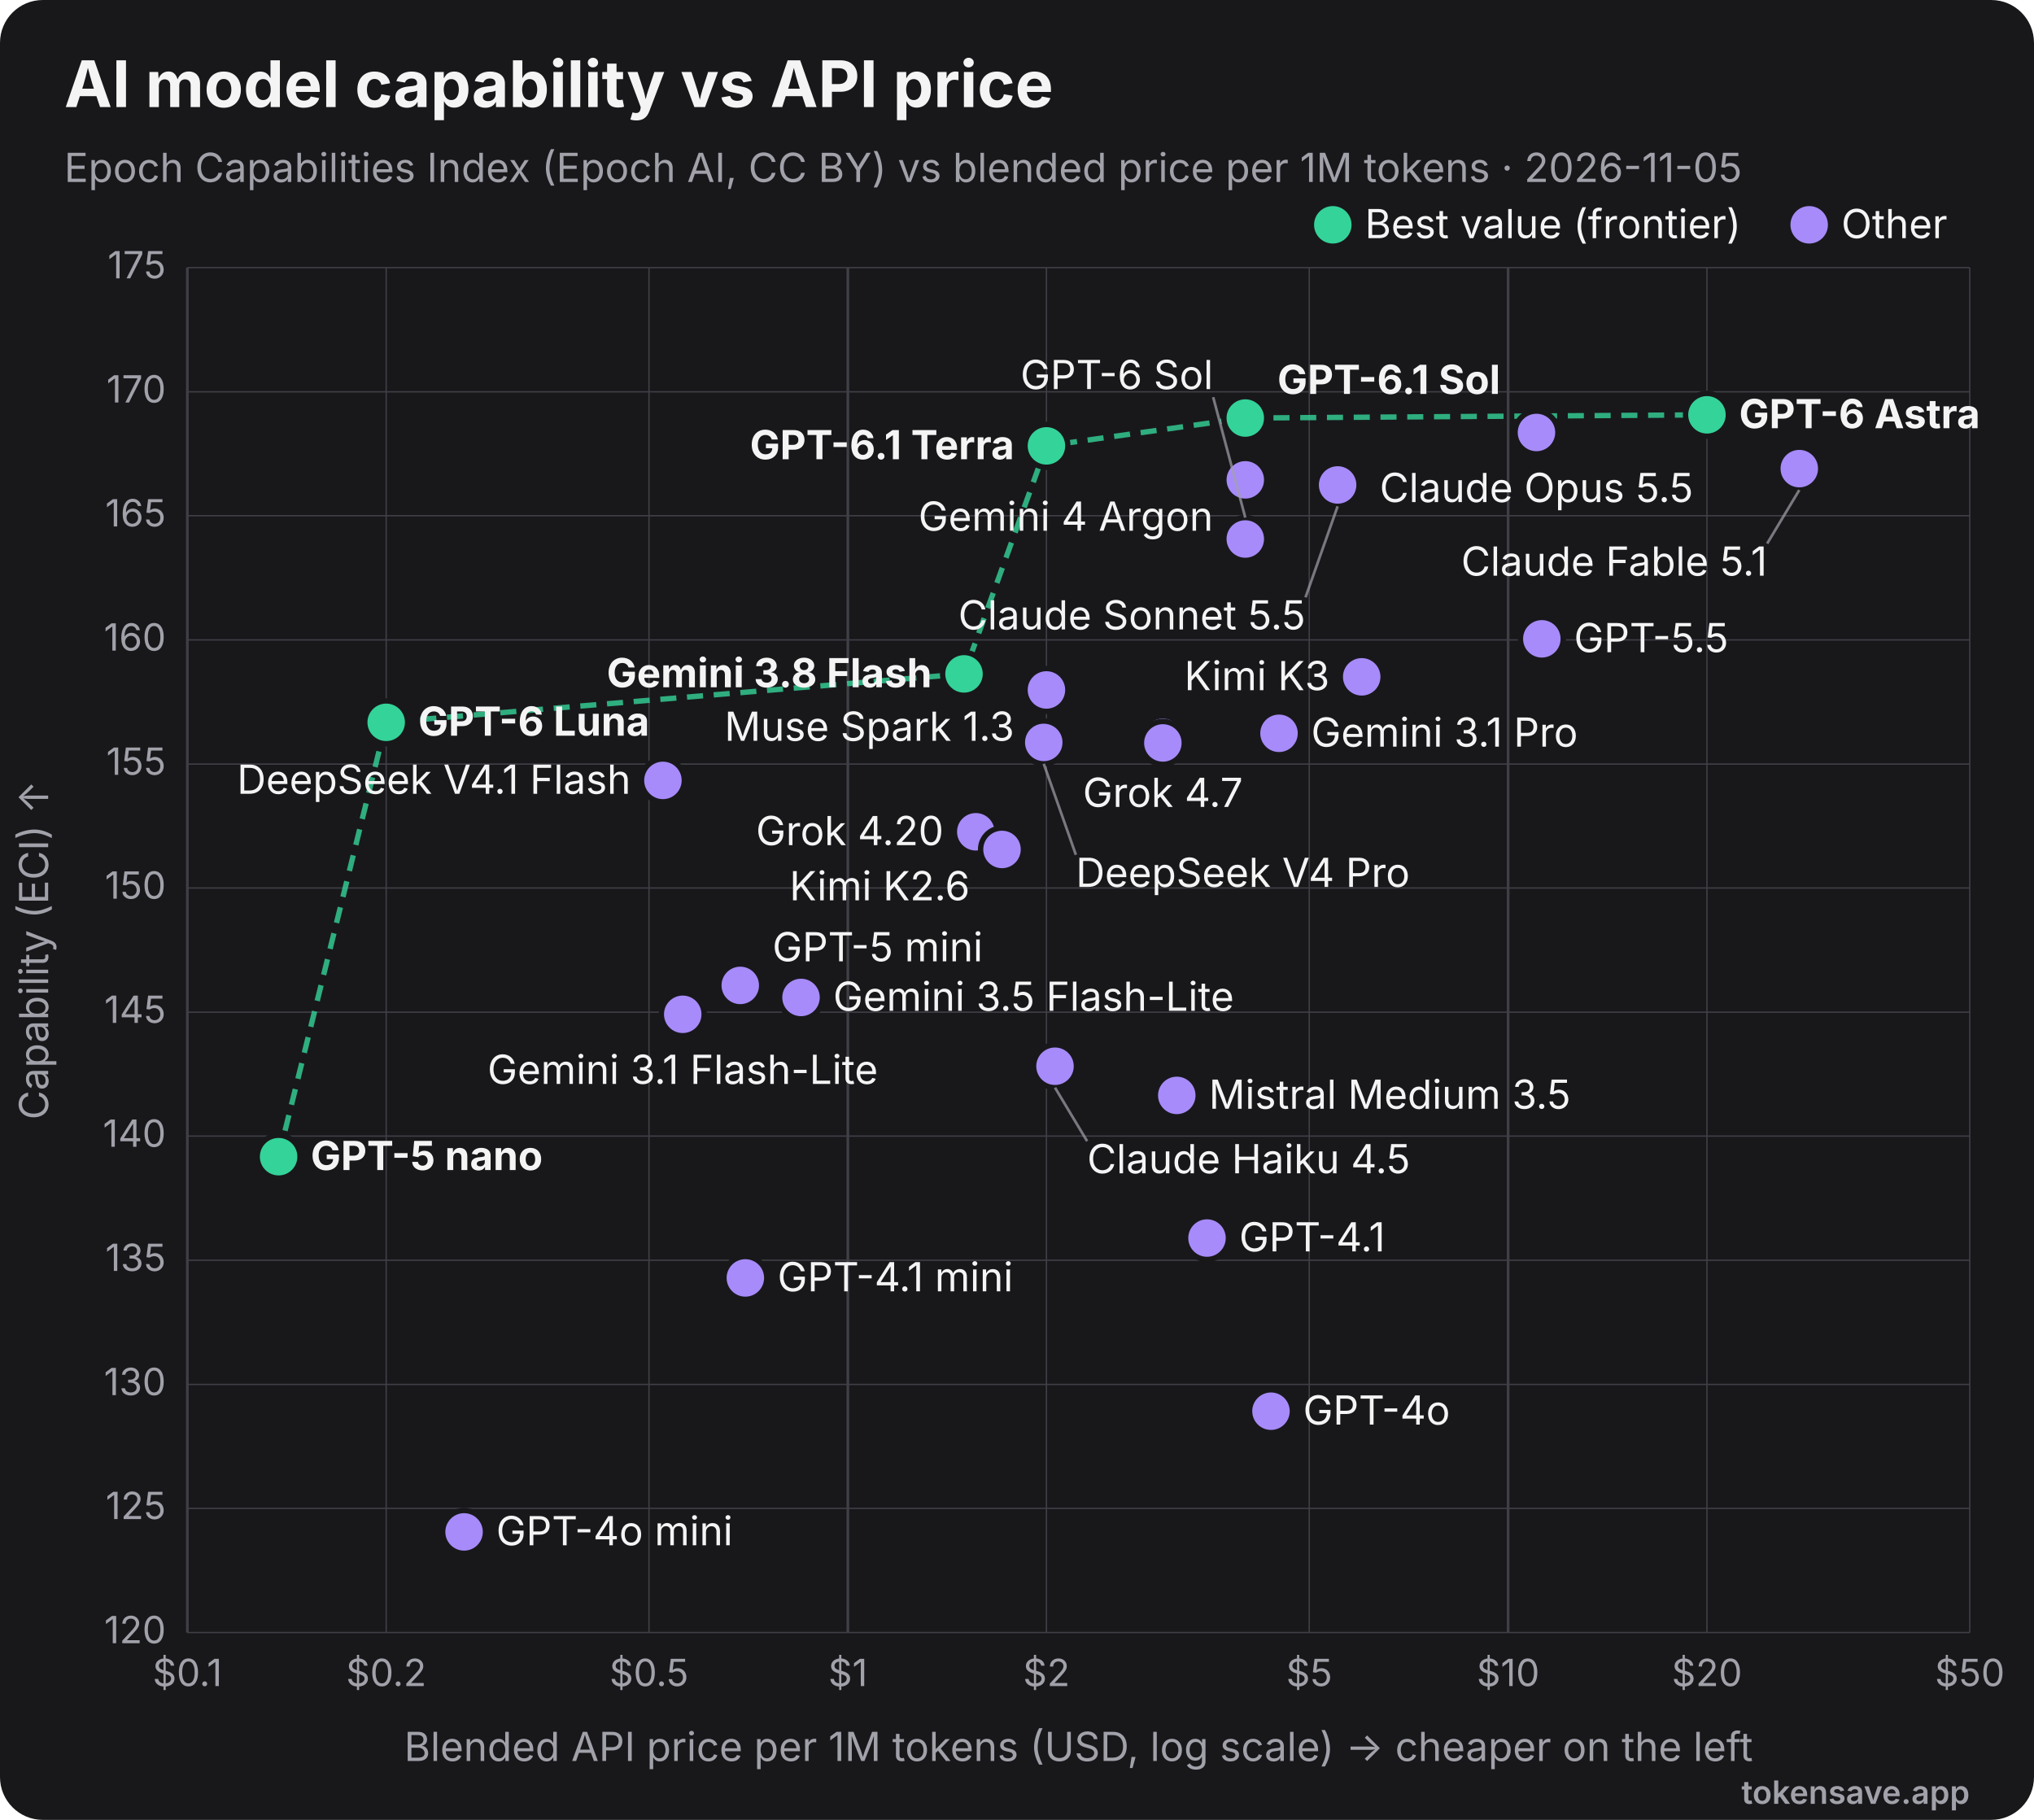
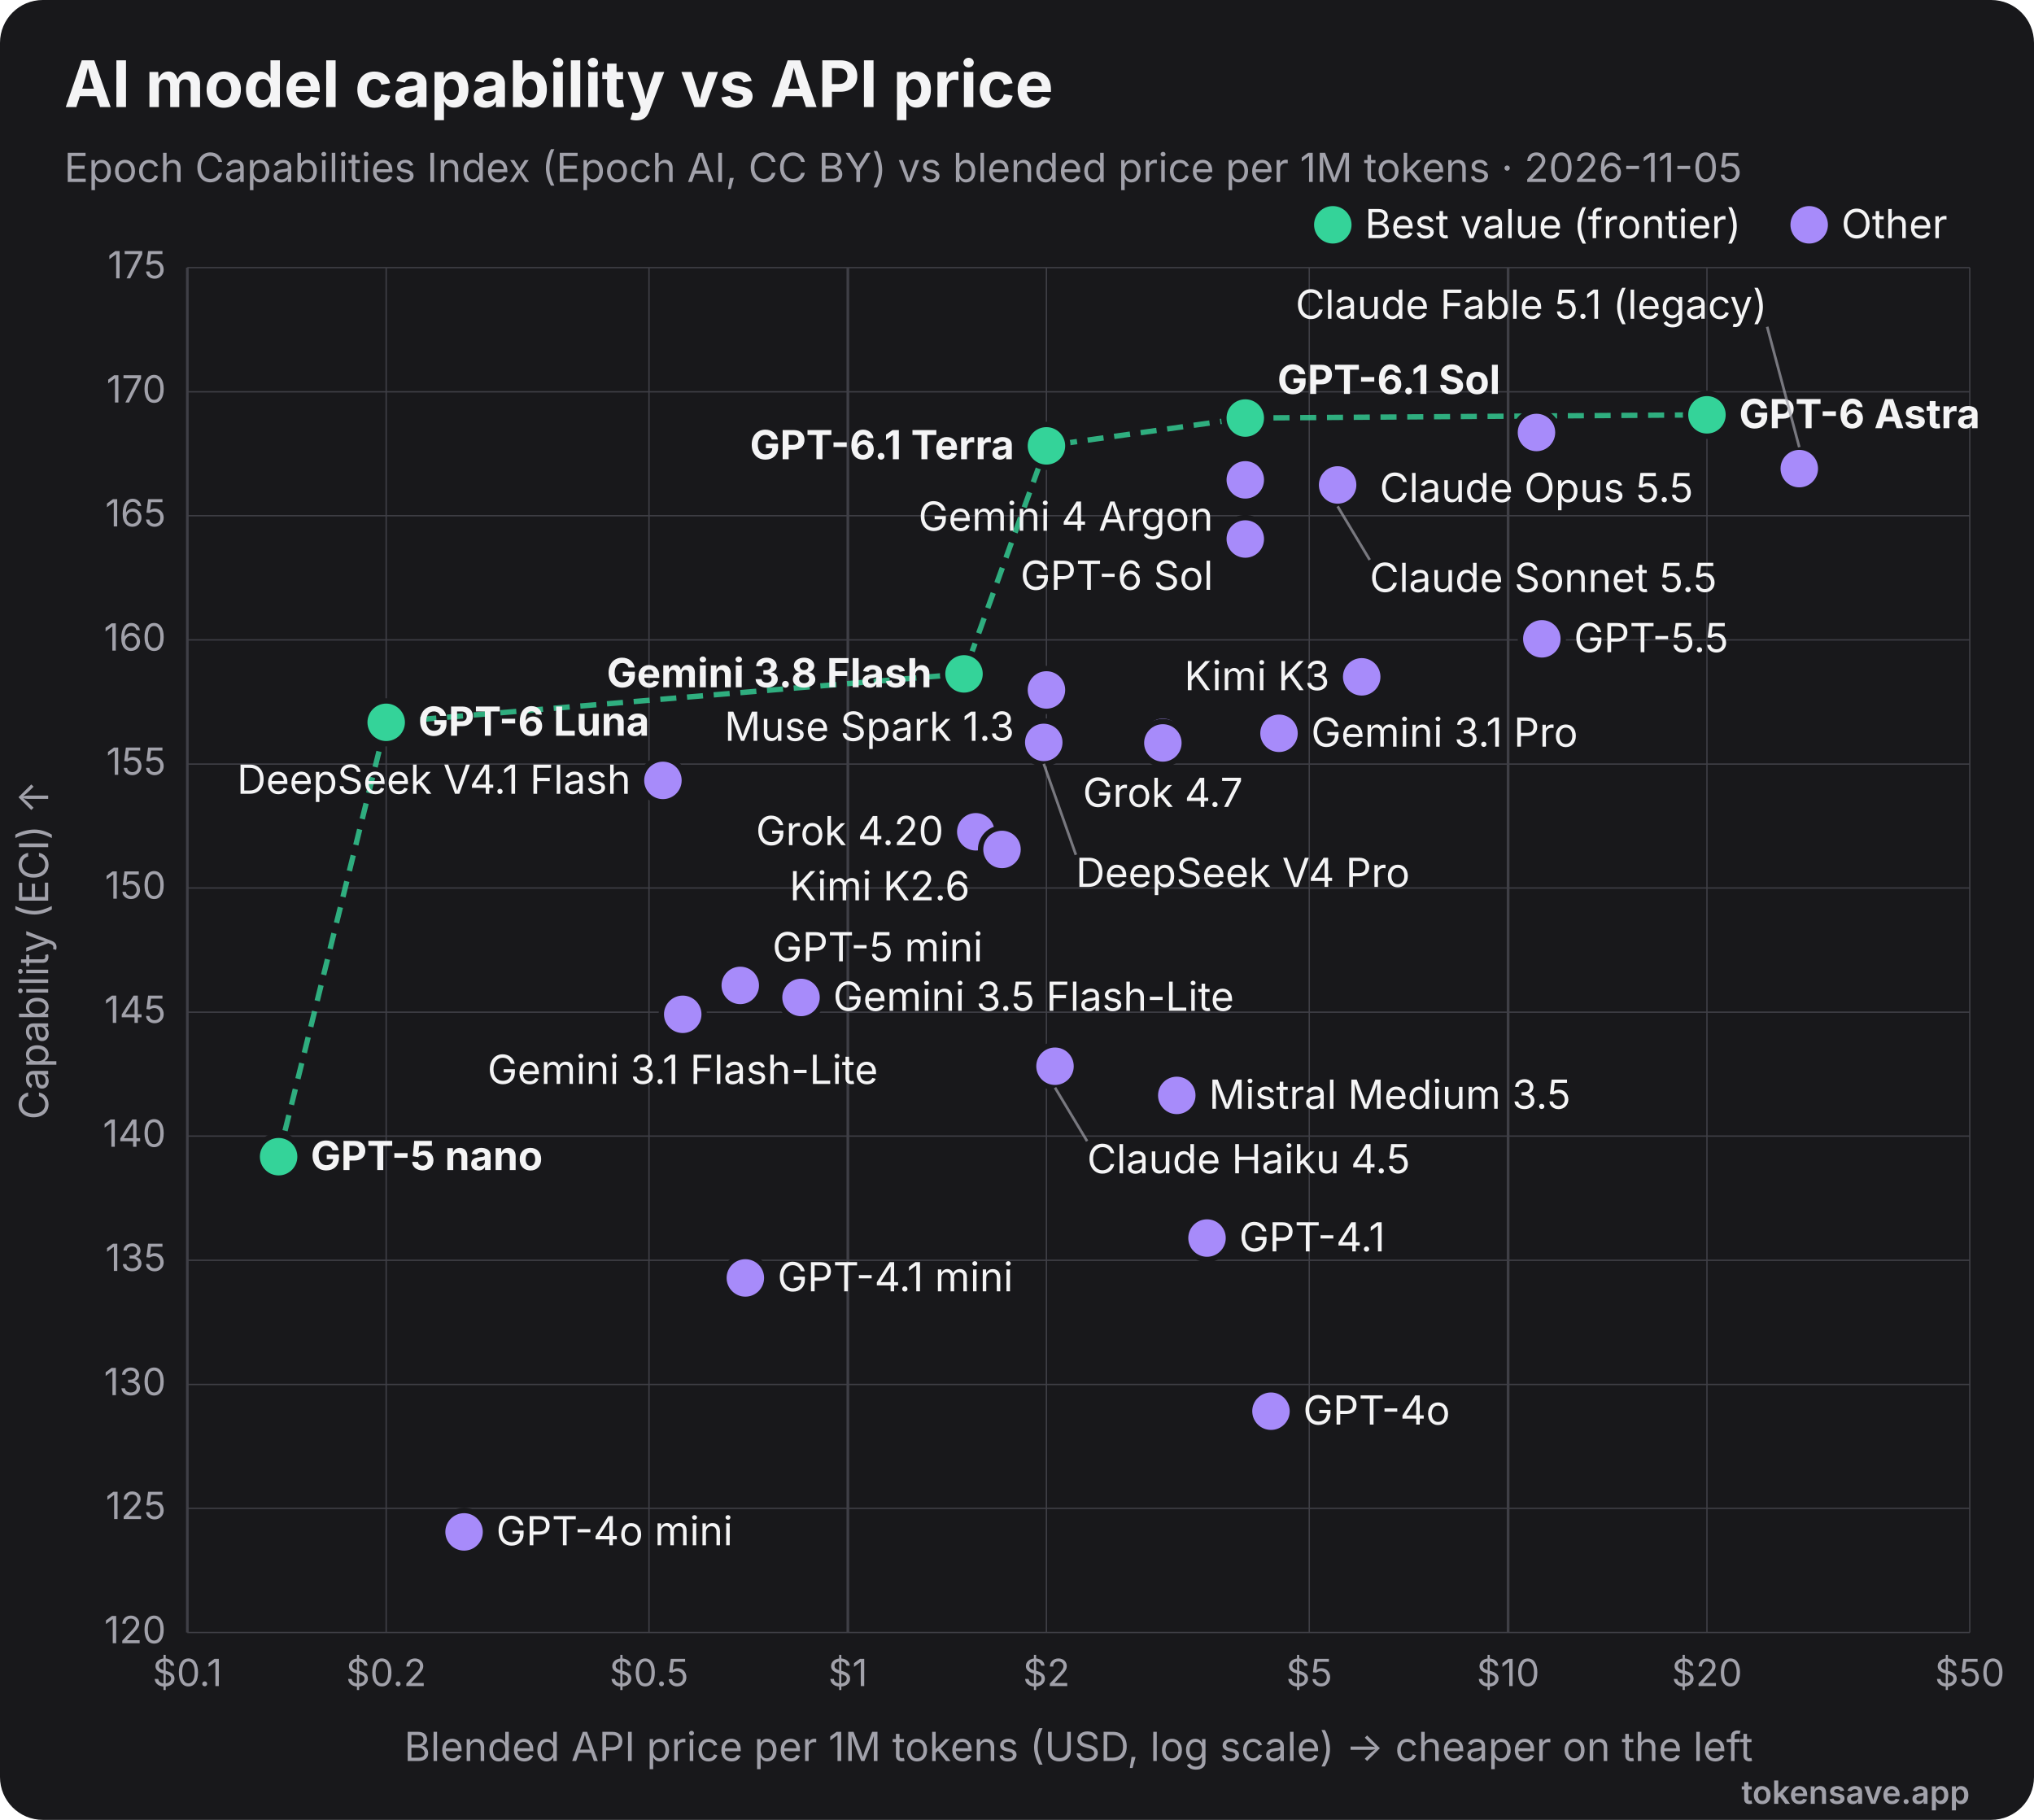
<svg xmlns="http://www.w3.org/2000/svg" viewBox="0 0 760 680" width="760" height="680" role="img" font-family="Inter, 'Segoe UI', Helvetica, Arial, sans-serif">
  <rect width="760" height="680" rx="16" fill="#18181b" />
  <text x="24" y="40" font-size="24" font-weight="700" fill="#f4f4f5">AI model capability vs API price</text>
  <text x="24" y="68" font-size="15" fill="#a1a1aa">Epoch Capabilities Index (Epoch AI, CC BY) vs blended price per 1M tokens · 2026-11-05</text>
  <line x1="70.0" y1="100" x2="70.0" y2="610" stroke="#3f3f46" stroke-width="1" />
  <text x="70.0" y="630" text-anchor="middle" font-size="14" fill="#a1a1aa">$0.1</text>
  <line x1="144.3" y1="100" x2="144.3" y2="610" stroke="#3f3f46" stroke-width="0.5" />
  <text x="144.3" y="630" text-anchor="middle" font-size="14" fill="#a1a1aa">$0.2</text>
  <line x1="242.5" y1="100" x2="242.5" y2="610" stroke="#3f3f46" stroke-width="0.5" />
  <text x="242.5" y="630" text-anchor="middle" font-size="14" fill="#a1a1aa">$0.5</text>
  <line x1="316.8" y1="100" x2="316.8" y2="610" stroke="#3f3f46" stroke-width="1" />
  <text x="316.8" y="630" text-anchor="middle" font-size="14" fill="#a1a1aa">$1</text>
  <line x1="391.0" y1="100" x2="391.0" y2="610" stroke="#3f3f46" stroke-width="0.5" />
  <text x="391.0" y="630" text-anchor="middle" font-size="14" fill="#a1a1aa">$2</text>
  <line x1="489.2" y1="100" x2="489.2" y2="610" stroke="#3f3f46" stroke-width="0.5" />
  <text x="489.2" y="630" text-anchor="middle" font-size="14" fill="#a1a1aa">$5</text>
  <line x1="563.5" y1="100" x2="563.5" y2="610" stroke="#3f3f46" stroke-width="1" />
  <text x="563.5" y="630" text-anchor="middle" font-size="14" fill="#a1a1aa">$10</text>
  <line x1="637.8" y1="100" x2="637.8" y2="610" stroke="#3f3f46" stroke-width="0.5" />
  <text x="637.8" y="630" text-anchor="middle" font-size="14" fill="#a1a1aa">$20</text>
  <line x1="736.0" y1="100" x2="736.0" y2="610" stroke="#3f3f46" stroke-width="0.5" />
  <text x="736.0" y="630" text-anchor="middle" font-size="14" fill="#a1a1aa">$50</text>
  <line x1="70" y1="610.0" x2="736" y2="610.0" stroke="#3f3f46" stroke-width="0.5" />
  <text x="62" y="614.0" text-anchor="end" font-size="14" fill="#a1a1aa">120</text>
  <line x1="70" y1="563.6" x2="736" y2="563.6" stroke="#3f3f46" stroke-width="0.5" />
  <text x="62" y="567.6" text-anchor="end" font-size="14" fill="#a1a1aa">125</text>
  <line x1="70" y1="517.3" x2="736" y2="517.3" stroke="#3f3f46" stroke-width="0.5" />
  <text x="62" y="521.3" text-anchor="end" font-size="14" fill="#a1a1aa">130</text>
  <line x1="70" y1="470.9" x2="736" y2="470.9" stroke="#3f3f46" stroke-width="0.5" />
  <text x="62" y="474.9" text-anchor="end" font-size="14" fill="#a1a1aa">135</text>
  <line x1="70" y1="424.5" x2="736" y2="424.5" stroke="#3f3f46" stroke-width="0.5" />
  <text x="62" y="428.5" text-anchor="end" font-size="14" fill="#a1a1aa">140</text>
  <line x1="70" y1="378.2" x2="736" y2="378.2" stroke="#3f3f46" stroke-width="0.5" />
  <text x="62" y="382.2" text-anchor="end" font-size="14" fill="#a1a1aa">145</text>
  <line x1="70" y1="331.8" x2="736" y2="331.8" stroke="#3f3f46" stroke-width="0.5" />
  <text x="62" y="335.8" text-anchor="end" font-size="14" fill="#a1a1aa">150</text>
  <line x1="70" y1="285.5" x2="736" y2="285.5" stroke="#3f3f46" stroke-width="0.5" />
  <text x="62" y="289.5" text-anchor="end" font-size="14" fill="#a1a1aa">155</text>
  <line x1="70" y1="239.1" x2="736" y2="239.1" stroke="#3f3f46" stroke-width="0.5" />
  <text x="62" y="243.1" text-anchor="end" font-size="14" fill="#a1a1aa">160</text>
  <line x1="70" y1="192.7" x2="736" y2="192.7" stroke="#3f3f46" stroke-width="0.5" />
  <text x="62" y="196.7" text-anchor="end" font-size="14" fill="#a1a1aa">165</text>
  <line x1="70" y1="146.4" x2="736" y2="146.4" stroke="#3f3f46" stroke-width="0.5" />
  <text x="62" y="150.4" text-anchor="end" font-size="14" fill="#a1a1aa">170</text>
  <line x1="70" y1="100.0" x2="736" y2="100.0" stroke="#3f3f46" stroke-width="0.5" />
  <text x="62" y="104.0" text-anchor="end" font-size="14" fill="#a1a1aa">175</text>
  <text x="403" y="658" text-anchor="middle" font-size="15" fill="#a1a1aa">Blended API price per 1M tokens (USD, log scale) → cheaper on the left</text>
  <text x="18" y="355" transform="rotate(-90 18 355)" text-anchor="middle" font-size="15" fill="#a1a1aa">Capability (ECI) ↑</text>
  <polyline points="104.1,432.2 144.3,269.9 360.2,251.8 391.0,166.6 465.3,156.2 637.8,155.0" fill="none" stroke="#34d399" stroke-width="2" stroke-dasharray="6 4" opacity="0.8" />
  <circle cx="637.8" cy="155.0" r="8" fill="#34d399" stroke="#18181b" stroke-width="2" />
  <text x="649.8" y="160.0" text-anchor="start" font-size="15" font-weight="700" fill="#f4f4f5">GPT-6 Astra</text>
  <circle cx="465.3" cy="156.2" r="8" fill="#34d399" stroke="#18181b" stroke-width="2" />
  <text x="477.3" y="147.2" text-anchor="start" font-size="15" font-weight="700" fill="#f4f4f5">GPT-6.1 Sol</text>
  <circle cx="574.1" cy="161.6" r="8" fill="#a78bfa" stroke="#18181b" stroke-width="2" />
  <text x="574.1" y="187.6" text-anchor="middle" font-size="15" font-weight="400" fill="#f4f4f5">Claude Opus 5.5</text>
  <circle cx="391.0" cy="166.6" r="8" fill="#34d399" stroke="#18181b" stroke-width="2" />
  <text x="379.0" y="171.6" text-anchor="end" font-size="15" font-weight="700" fill="#f4f4f5">GPT-6.1 Terra</text>
  <circle cx="672.3" cy="175.1" r="8" fill="#a78bfa" stroke="#18181b" stroke-width="2" />
-   <line x1="672.3" y1="183.1" x2="660.3" y2="203.1" stroke="#a1a1aa" stroke-width="1" opacity="0.7" />
-   <text x="660.3" y="215.1" text-anchor="end" font-size="15" font-weight="400" fill="#f4f4f5">Claude Fable 5.1</text>
+   <line x1="672.3" y1="167.1" x2="660.3" y2="122.1" stroke="#a1a1aa" stroke-width="1" opacity="0.7" />
+   <text x="660.3" y="119.1" text-anchor="end" font-size="15" font-weight="400" fill="#f4f4f5">Claude Fable 5.1 (legacy)</text>
  <circle cx="465.3" cy="179.3" r="8" fill="#a78bfa" stroke="#18181b" stroke-width="2" />
  <text x="453.3" y="198.3" text-anchor="end" font-size="15" font-weight="400" fill="#f4f4f5">Gemini 4 Argon</text>
  <circle cx="499.8" cy="181.2" r="8" fill="#a78bfa" stroke="#18181b" stroke-width="2" />
-   <line x1="499.8" y1="189.2" x2="487.8" y2="223.2" stroke="#a1a1aa" stroke-width="1" opacity="0.7" />
-   <text x="487.8" y="235.2" text-anchor="end" font-size="15" font-weight="400" fill="#f4f4f5">Claude Sonnet 5.5</text>
+   <line x1="499.8" y1="189.2" x2="511.8" y2="209.2" stroke="#a1a1aa" stroke-width="1" opacity="0.7" />
+   <text x="511.8" y="221.2" text-anchor="start" font-size="15" font-weight="400" fill="#f4f4f5">Claude Sonnet 5.5</text>
  <circle cx="465.3" cy="201.4" r="8" fill="#a78bfa" stroke="#18181b" stroke-width="2" />
-   <line x1="465.3" y1="193.4" x2="453.3" y2="148.4" stroke="#a1a1aa" stroke-width="1" opacity="0.7" />
-   <text x="453.3" y="145.4" text-anchor="end" font-size="15" font-weight="400" fill="#f4f4f5">GPT-6 Sol</text>
+   <text x="453.3" y="220.4" text-anchor="end" font-size="15" font-weight="400" fill="#f4f4f5">GPT-6 Sol</text>
  <circle cx="576.1" cy="238.7" r="8" fill="#a78bfa" stroke="#18181b" stroke-width="2" />
  <text x="588.1" y="243.7" text-anchor="start" font-size="15" font-weight="400" fill="#f4f4f5">GPT-5.5</text>
  <circle cx="360.2" cy="251.8" r="8" fill="#34d399" stroke="#18181b" stroke-width="2" />
  <text x="348.2" y="256.8" text-anchor="end" font-size="15" font-weight="700" fill="#f4f4f5">Gemini 3.8 Flash</text>
  <circle cx="508.8" cy="252.9" r="8" fill="#a78bfa" stroke="#18181b" stroke-width="2" />
  <text x="496.8" y="257.9" text-anchor="end" font-size="15" font-weight="400" fill="#f4f4f5">Kimi K3</text>
  <circle cx="391.0" cy="257.8" r="8" fill="#a78bfa" stroke="#18181b" stroke-width="2" />
  <text x="379.0" y="276.8" text-anchor="end" font-size="15" font-weight="400" fill="#f4f4f5">Muse Spark 1.3</text>
  <circle cx="144.3" cy="269.9" r="8" fill="#34d399" stroke="#18181b" stroke-width="2" />
  <text x="156.3" y="274.9" text-anchor="start" font-size="15" font-weight="700" fill="#f4f4f5">GPT-6 Luna</text>
  <circle cx="477.9" cy="274.0" r="8" fill="#a78bfa" stroke="#18181b" stroke-width="2" />
  <text x="489.9" y="279.0" text-anchor="start" font-size="15" font-weight="400" fill="#f4f4f5">Gemini 3.1 Pro</text>
  <circle cx="434.5" cy="275.5" r="8" fill="#a78bfa" stroke="#18181b" stroke-width="2" />
  <text x="434.5" y="301.5" text-anchor="middle" font-size="15" font-weight="400" fill="#f4f4f5">Grok 4.7</text>
  <circle cx="390.0" cy="277.4" r="8" fill="#a78bfa" stroke="#18181b" stroke-width="2" />
  <line x1="390.0" y1="285.4" x2="402.0" y2="319.4" stroke="#a1a1aa" stroke-width="1" opacity="0.7" />
  <text x="402.0" y="331.4" text-anchor="start" font-size="15" font-weight="400" fill="#f4f4f5">DeepSeek V4 Pro</text>
  <circle cx="434.5" cy="277.6" r="8" fill="#a78bfa" stroke="#18181b" stroke-width="2" />
  <circle cx="247.7" cy="291.6" r="8" fill="#a78bfa" stroke="#18181b" stroke-width="2" />
  <text x="235.7" y="296.6" text-anchor="end" font-size="15" font-weight="400" fill="#f4f4f5">DeepSeek V4.1 Flash</text>
  <circle cx="364.6" cy="310.8" r="8" fill="#a78bfa" stroke="#18181b" stroke-width="2" />
  <text x="352.6" y="315.8" text-anchor="end" font-size="15" font-weight="400" fill="#f4f4f5">Grok 4.20</text>
  <circle cx="374.4" cy="317.4" r="8" fill="#a78bfa" stroke="#18181b" stroke-width="2" />
  <text x="362.4" y="336.4" text-anchor="end" font-size="15" font-weight="400" fill="#f4f4f5">Kimi K2.6</text>
  <circle cx="276.6" cy="368.2" r="8" fill="#a78bfa" stroke="#18181b" stroke-width="2" />
  <text x="288.6" y="359.2" text-anchor="start" font-size="15" font-weight="400" fill="#f4f4f5">GPT-5 mini</text>
  <circle cx="299.3" cy="372.7" r="8" fill="#a78bfa" stroke="#18181b" stroke-width="2" />
  <text x="311.3" y="377.7" text-anchor="start" font-size="15" font-weight="400" fill="#f4f4f5">Gemini 3.5 Flash-Lite</text>
  <circle cx="255.1" cy="379.0" r="8" fill="#a78bfa" stroke="#18181b" stroke-width="2" />
  <text x="255.1" y="405.0" text-anchor="middle" font-size="15" font-weight="400" fill="#f4f4f5">Gemini 3.1 Flash-Lite</text>
  <circle cx="394.2" cy="398.4" r="8" fill="#a78bfa" stroke="#18181b" stroke-width="2" />
  <line x1="394.2" y1="406.4" x2="406.2" y2="426.4" stroke="#a1a1aa" stroke-width="1" opacity="0.7" />
  <text x="406.2" y="438.4" text-anchor="start" font-size="15" font-weight="400" fill="#f4f4f5">Claude Haiku 4.5</text>
  <circle cx="439.7" cy="409.3" r="8" fill="#a78bfa" stroke="#18181b" stroke-width="2" />
  <text x="451.7" y="414.3" text-anchor="start" font-size="15" font-weight="400" fill="#f4f4f5">Mistral Medium 3.5</text>
  <circle cx="104.1" cy="432.2" r="8" fill="#34d399" stroke="#18181b" stroke-width="2" />
  <text x="116.1" y="437.2" text-anchor="start" font-size="15" font-weight="700" fill="#f4f4f5">GPT-5 nano</text>
  <circle cx="451.0" cy="462.6" r="8" fill="#a78bfa" stroke="#18181b" stroke-width="2" />
  <text x="463.0" y="467.6" text-anchor="start" font-size="15" font-weight="400" fill="#f4f4f5">GPT-4.1</text>
  <circle cx="278.5" cy="477.5" r="8" fill="#a78bfa" stroke="#18181b" stroke-width="2" />
  <text x="290.5" y="482.5" text-anchor="start" font-size="15" font-weight="400" fill="#f4f4f5">GPT-4.1 mini</text>
  <circle cx="474.9" cy="527.3" r="8" fill="#a78bfa" stroke="#18181b" stroke-width="2" />
  <text x="486.9" y="532.3" text-anchor="start" font-size="15" font-weight="400" fill="#f4f4f5">GPT-4o</text>
  <circle cx="173.4" cy="572.4" r="8" fill="#a78bfa" stroke="#18181b" stroke-width="2" />
  <text x="185.4" y="577.4" text-anchor="start" font-size="15" font-weight="400" fill="#f4f4f5">GPT-4o mini</text>
  <circle cx="498" cy="84" r="7" fill="#34d399" />
  <text x="510" y="89" font-size="15" fill="#f4f4f5">Best value (frontier)</text>
  <circle cx="676" cy="84" r="7" fill="#a78bfa" />
  <text x="688" y="89" font-size="15" fill="#f4f4f5">Other</text>
  <text x="736" y="674" text-anchor="end" font-size="12" font-weight="600" fill="#a1a1aa">tokensave.app</text>
</svg>
